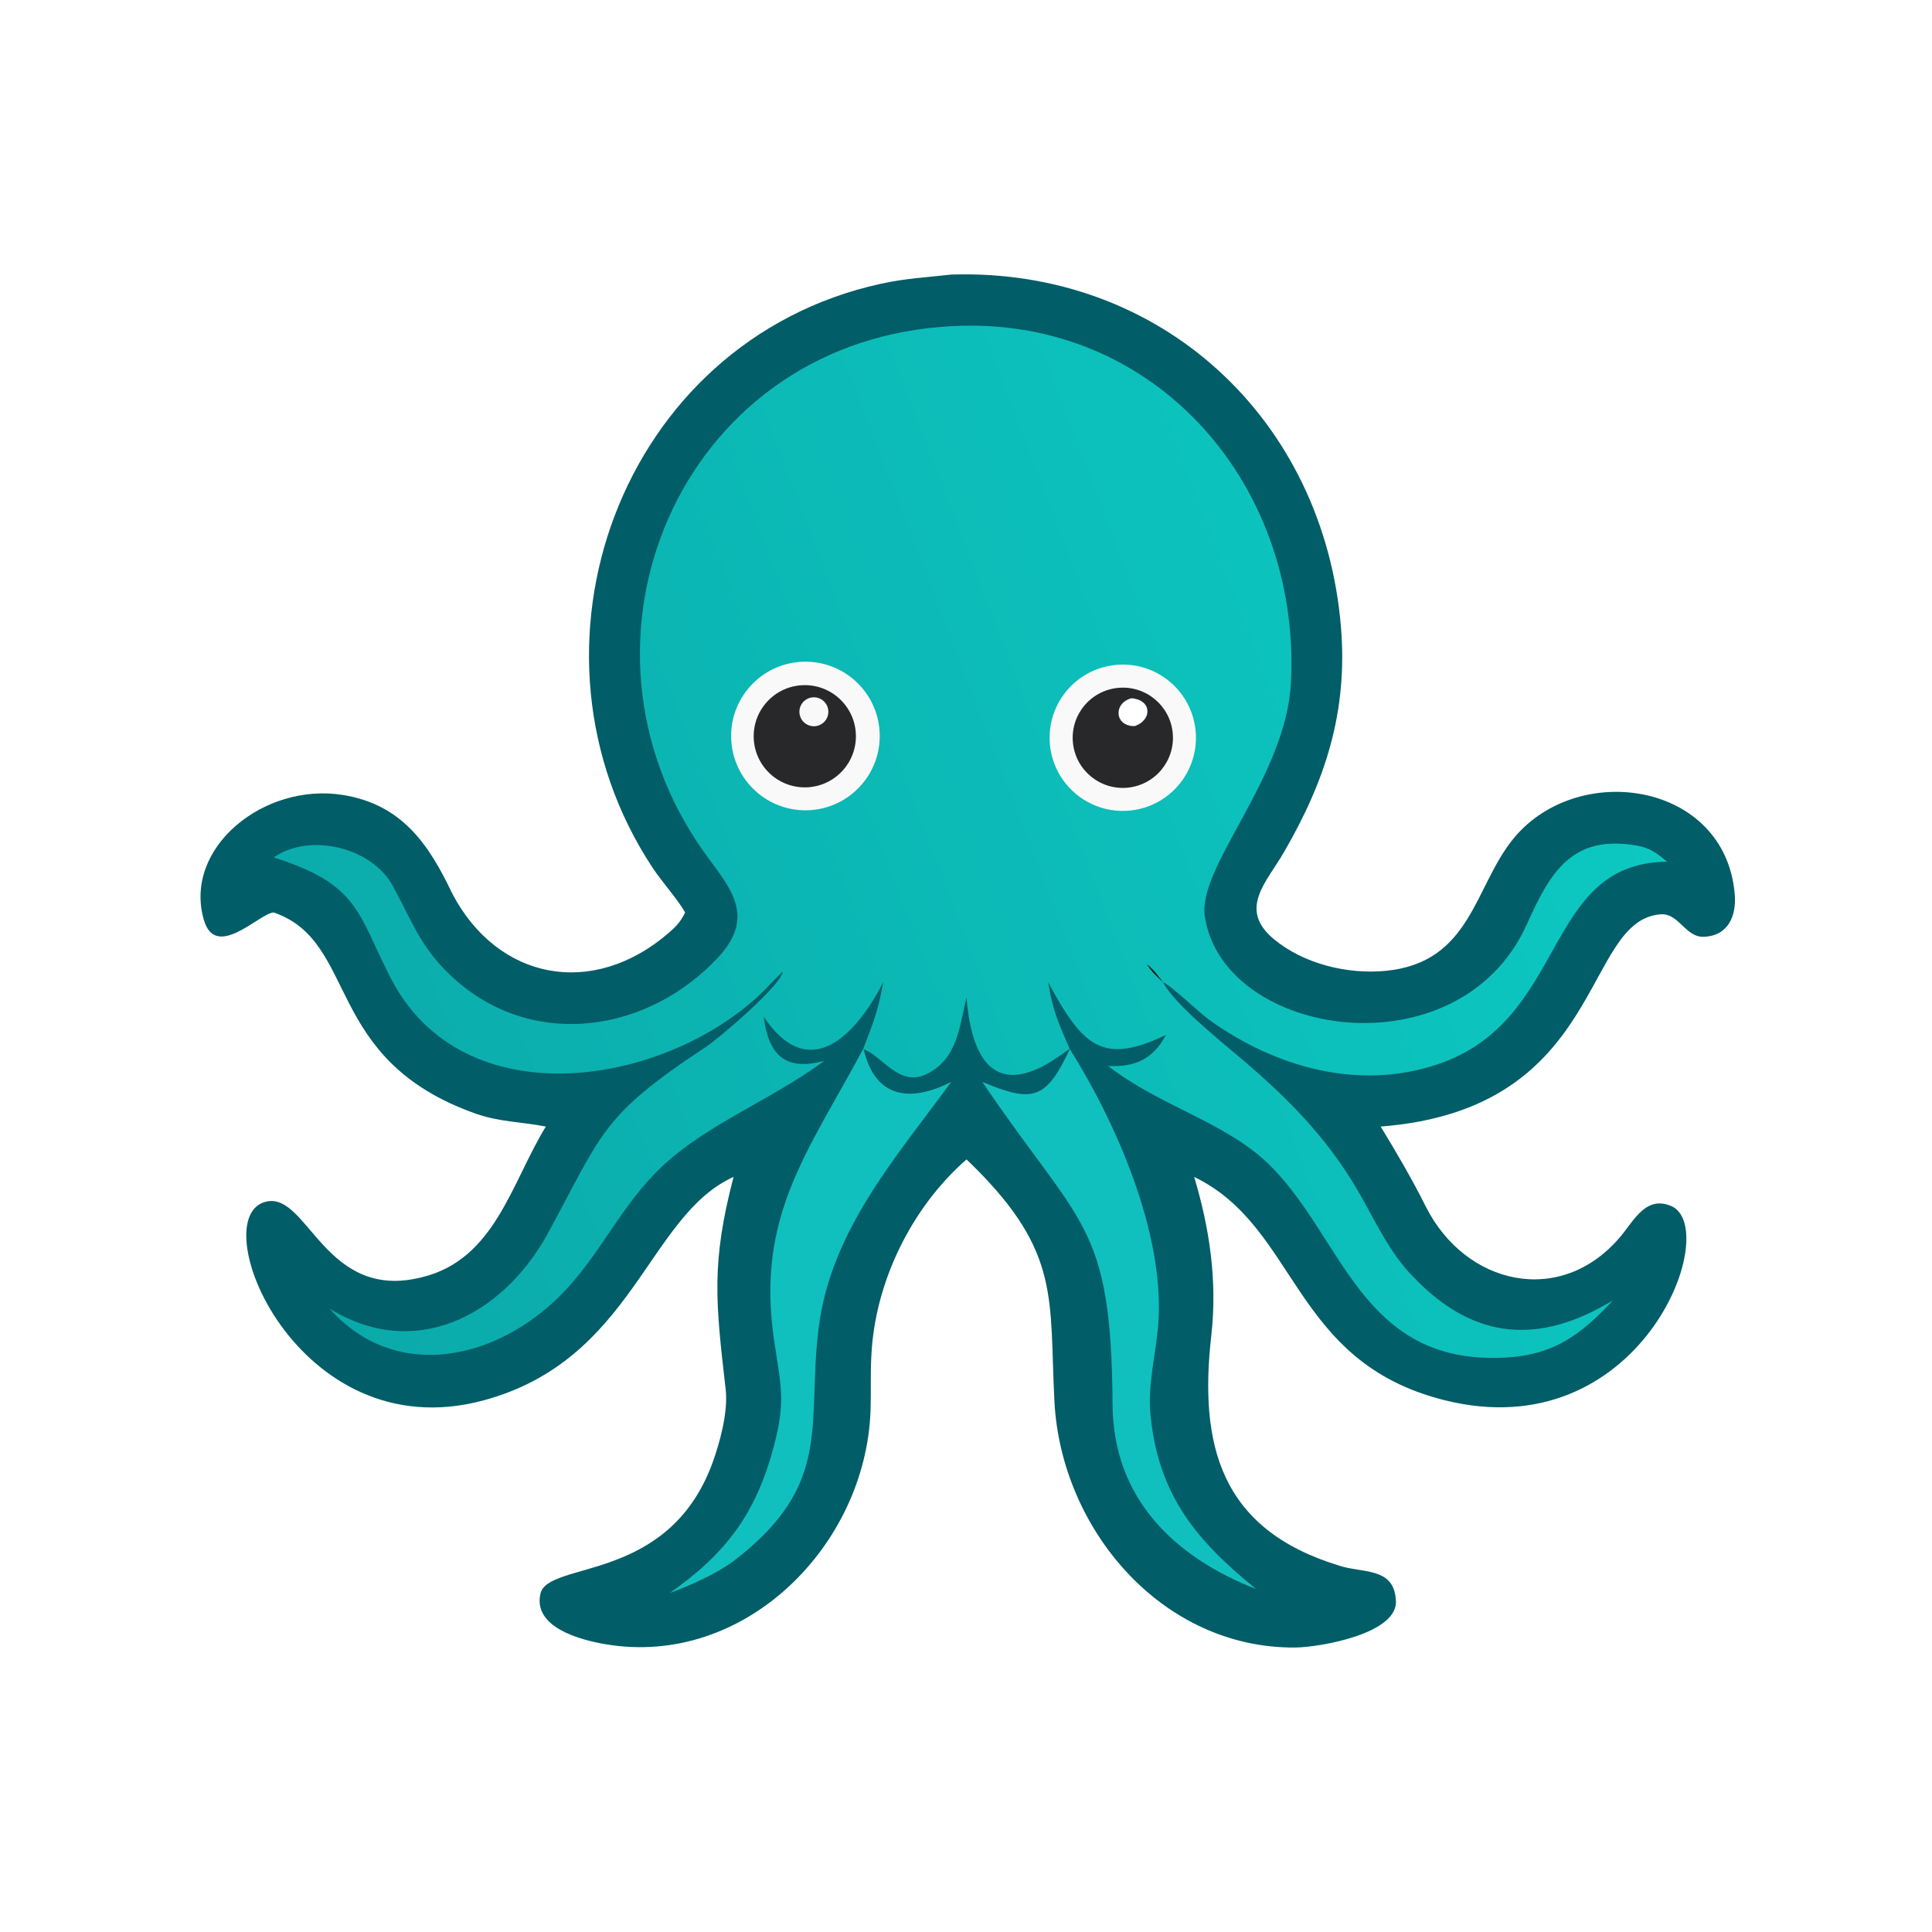
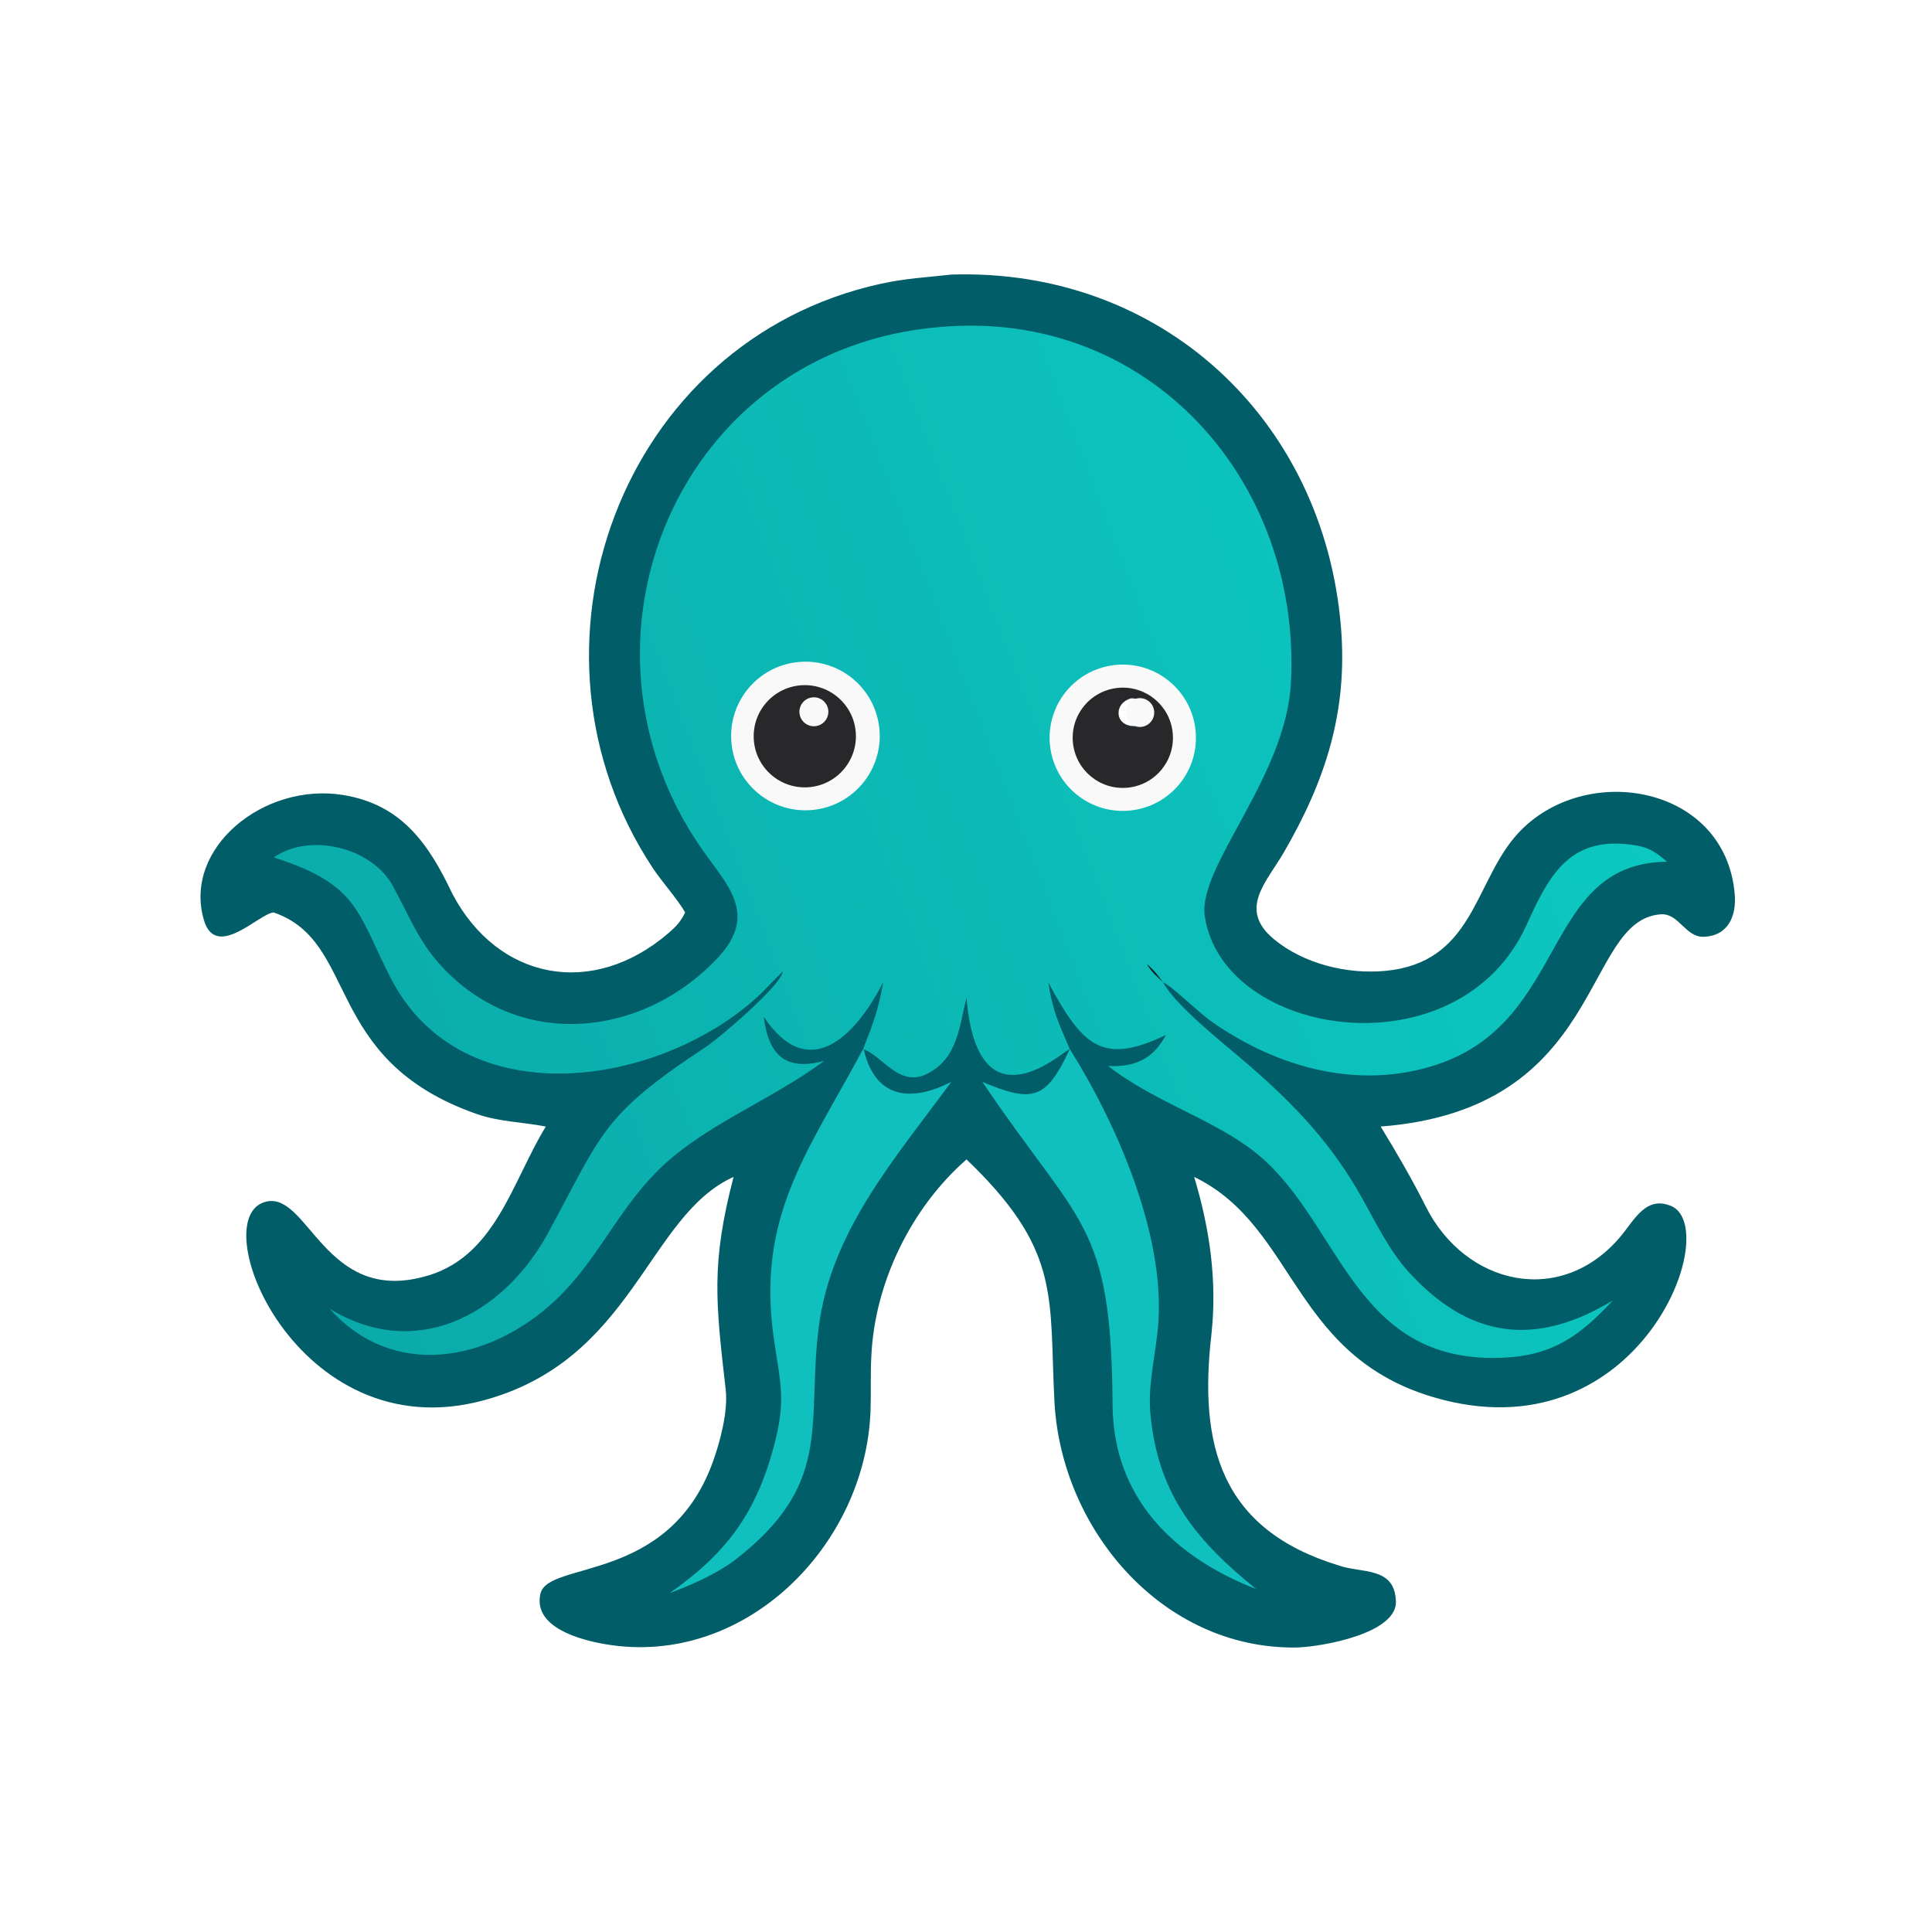
<svg xmlns="http://www.w3.org/2000/svg" width="1024" height="1024" viewBox="0 0 1024 1024">
  <path fill="#015D67" transform="scale(2 2)" d="M252.093 72.765C307.662 70.984 350.814 111.079 355.365 166.156C357.216 188.567 351.28 206.859 340.202 225.94C335.618 233.836 328.044 240.936 337.583 248.876C345.484 255.453 357.111 258.263 367.204 257.285C390.064 255.071 390.64 234.792 401.231 222.055C418.403 201.403 457.266 207.333 459.725 237.01C460.2 242.74 457.982 248.035 451.508 248.255C446.61 248.421 444.942 241.962 440.111 242.303C419.159 243.782 425.659 293.969 365.883 298.546C370.069 305.374 374.257 312.574 377.83 319.709C388.301 340.618 413.652 346.5 429.462 327.685C433.137 323.31 436.27 316.56 443.223 319.758C456.248 326.602 434.414 384.034 382.735 371.046C342.162 360.849 344.113 325.263 316.462 311.894C320.571 325.547 322.606 339.388 321.03 353.712C317.697 382.777 323.304 405.265 354.767 414.86C360.736 416.965 369.326 415.147 369.899 423.882C370.986 432.967 349.545 436.557 343.284 436.611C307.872 436.913 281.176 405.186 279.433 371.365C278.031 344.175 281.14 332.05 258.065 309.128L256.131 307.263C241.465 320.091 231.829 339.897 230.921 359.268C230.639 364.105 230.869 368.918 230.703 373.767C229.479 409.552 197.376 442.043 160.382 435.724C153.895 434.616 141.192 431.31 143.221 422.35C145.214 413.551 176.97 419.691 188.757 387.847C190.756 382.419 192.993 374.143 192.32 368.279C189.624 344.798 188.458 334.771 194.401 311.894C171.532 322.21 167.902 360.444 128.04 371.141C78.454 384.448 53.403 321.851 70.758 318.397C81.664 316.227 86.225 345.022 111.873 338.466C131.171 333.762 135.494 313.482 144.651 298.546C138.259 297.297 132.327 297.335 126.165 295.162C85.416 280.796 95.232 249.598 72.523 241.813C68.808 241.967 57.192 254.66 54.028 243.789C48.478 224.722 69.932 207.301 90.874 210.675C106.433 213.182 113.594 223.593 119.891 236.884C132.007 259.838 157.133 264.594 177.256 247.194C179.223 245.493 180.421 244.193 181.574 241.813C179.507 238.196 175.472 233.783 172.966 229.992C134.696 172.094 164.345 90.418 233.293 75.233C240.019 73.751 245.29 73.533 252.093 72.765ZM300.689 192.456C305.41 190.857 305.366 185.452 299.839 185.026C294.983 186.285 295.277 192.494 300.689 192.456Z" />
  <defs>
    <linearGradient id="gradient_0" gradientUnits="userSpaceOnUse" x1="76.572" y1="316.886" x2="423.525" y2="183.874">
      <stop offset="0" stop-color="#0BAAAA" />
      <stop offset="1" stop-color="#0CC8C1" />
    </linearGradient>
  </defs>
  <path fill="url(#gradient_0)" transform="scale(2 2)" d="M72.523 227.228C82.249 220.491 98.618 224.673 104.09 234.75C109.639 244.97 111.757 251.939 121.121 260.039C142.2 278.271 172.053 273.305 190.278 253.766C200.955 242.318 192.743 234.577 186.329 225.475C147.31 170.113 179.812 92.146 249.415 86.63C304.591 81.947 344.855 127.392 342.115 180.899C340.831 205.985 317.365 229.636 319.274 242.759C323.984 275.133 386.697 284.761 404.612 244.995C410.718 231.442 416.384 220.933 434.054 224.14C437.228 224.716 439.285 226.211 441.781 228.362C408.549 228.728 415.837 270.4 380.898 282.086C360.031 289.066 338.213 282.867 320.78 270.511C317.852 268.449 310.431 261.201 308.222 260.313L308.222 260.313C311.296 266.179 323.501 275.922 328.761 280.392C341.012 290.802 351.198 300.957 359.462 314.9C364.162 322.829 367.96 331.765 374.52 338.364C390.956 355.616 408.386 356.161 427.43 344.622C418.993 353.679 411.848 359.115 398.746 359.786C360.369 361.749 355.962 327.466 335.999 308.302C324.575 297.336 307.655 293.29 293.661 282.503C300.668 282.837 305.582 280.729 308.978 274.279C292.064 282.37 286.923 277.234 277.783 260.313C279.015 267.979 280.469 271.004 283.517 278.033L283.517 278.033C282.554 277.771 259.096 300.537 256.131 264.369C254.205 272.108 253.778 280.709 245.452 284.685C238.178 288.159 233.77 279.676 228.73 278.033C231.545 270.772 232.696 267.932 234.05 260.313C226.558 274.962 214.179 287.102 202.387 269.434C203.671 279.344 207.841 284.001 218.457 281.134C203.492 292.178 185.847 298.338 173.541 311.009C163.177 321.68 157.849 334.767 146.741 345.006C129.611 360.795 104.219 365.786 87.32 346.777C109.583 360.587 132.721 349.094 144.925 327.349C159.783 300.065 159.185 295.827 187.106 277.418C190.385 275.256 206.826 261.352 207.439 257.515C207.171 257.587 202.538 262.486 201.765 263.222C175.742 287.988 122.686 296.473 103.528 259.169C94.685 241.949 95.194 234.38 72.523 227.228ZM300.689 192.456C305.41 190.857 305.366 185.452 299.839 185.026C294.983 186.285 295.277 192.494 300.689 192.456Z" />
  <path fill="#012021" transform="scale(2 2)" d="M308.222 260.313C306.441 258.631 305.373 257.783 304.043 255.693L304.226 255.707C306.076 257.424 306.694 258.261 308.222 260.313L308.222 260.313Z" />
  <path fill="#FAF9F9" transform="scale(2 2)" d="M211.623 175.44C222.425 174.434 232.006 182.356 233.048 193.155C234.091 203.954 226.202 213.562 215.406 214.641C204.559 215.725 194.895 207.79 193.847 196.939C192.8 186.088 200.768 176.45 211.623 175.44Z" />
  <path fill="#28282A" transform="scale(2 2)" d="M212.574 181.588C220.017 181.2 226.375 186.898 226.803 194.339C227.23 201.78 221.566 208.168 214.128 208.635C206.633 209.105 200.186 203.389 199.756 195.893C199.325 188.396 205.075 181.979 212.574 181.588Z" />
  <path fill="#FAF9F9" transform="scale(2 2)" d="M214.788 184.897C216.836 184.404 218.899 185.656 219.408 187.701C219.917 189.745 218.681 191.817 216.641 192.342C214.577 192.873 212.477 191.62 211.963 189.553C211.448 187.486 212.717 185.396 214.788 184.897Z" />
  <path fill="#FAF9F9" transform="scale(2 2)" d="M294.862 176.306C305.388 174.836 315.136 182.113 316.719 192.623C318.302 203.133 311.13 212.958 300.638 214.654C293.749 215.768 286.794 213.094 282.425 207.654C278.055 202.214 276.945 194.846 279.518 188.36C282.092 181.874 287.951 177.27 294.862 176.306ZM300.689 192.456C305.41 190.857 305.366 185.452 299.839 185.026C294.983 186.285 295.277 192.494 300.689 192.456Z" />
  <path fill="#28282A" transform="scale(2 2)" d="M296.292 182.293C303.586 181.595 310.068 186.933 310.781 194.226C311.494 201.518 306.169 208.011 298.878 208.739C291.566 209.469 285.051 204.125 284.335 196.812C283.62 189.499 288.977 182.994 296.292 182.293ZM300.689 192.456C305.41 190.857 305.366 185.452 299.839 185.026C294.983 186.285 295.277 192.494 300.689 192.456Z" />
+   <path fill="#FAF9F9" transform="scale(2 2)" d="M301.252 185.101C303.289 184.653 305.314 185.922 305.785 187.96C306.257 189.998 305.012 192.041 302.982 192.541C300.931 193.046 298.87 191.777 298.393 189.723C297.916 187.668 299.196 185.588 301.252 185.101Z" />
  <path fill="#10C0BE" transform="scale(2 2)" d="M228.73 278.033C228.972 278.324 228.909 278.183 229.002 278.553C232.231 291.444 241.798 291.976 252.093 286.71C237.203 307.039 220.131 326.278 216.944 351.953C213.74 377.756 220.998 393.317 194.401 413.707C189.353 417.356 183.245 419.984 177.445 422.205C192.439 411.7 200.306 401.119 205.052 383.396C208.296 371.281 206.915 367.197 205.147 355.232C200.302 322.434 213.92 305.632 228.73 278.033Z" />
  <path fill="#10C0BE" transform="scale(2 2)" d="M283.517 278.033L283.517 278.033C296.027 297.901 308.457 326.782 307.005 350.035C306.46 358.761 303.928 366.961 304.969 375.663C307.167 396.713 317.616 408.751 332.904 421.12C311.41 412.746 295.009 397.245 294.843 372.264C294.52 323.577 286.309 325.279 260.332 286.71C273.775 292.389 277.233 291.369 283.517 278.033Z" />
</svg>
